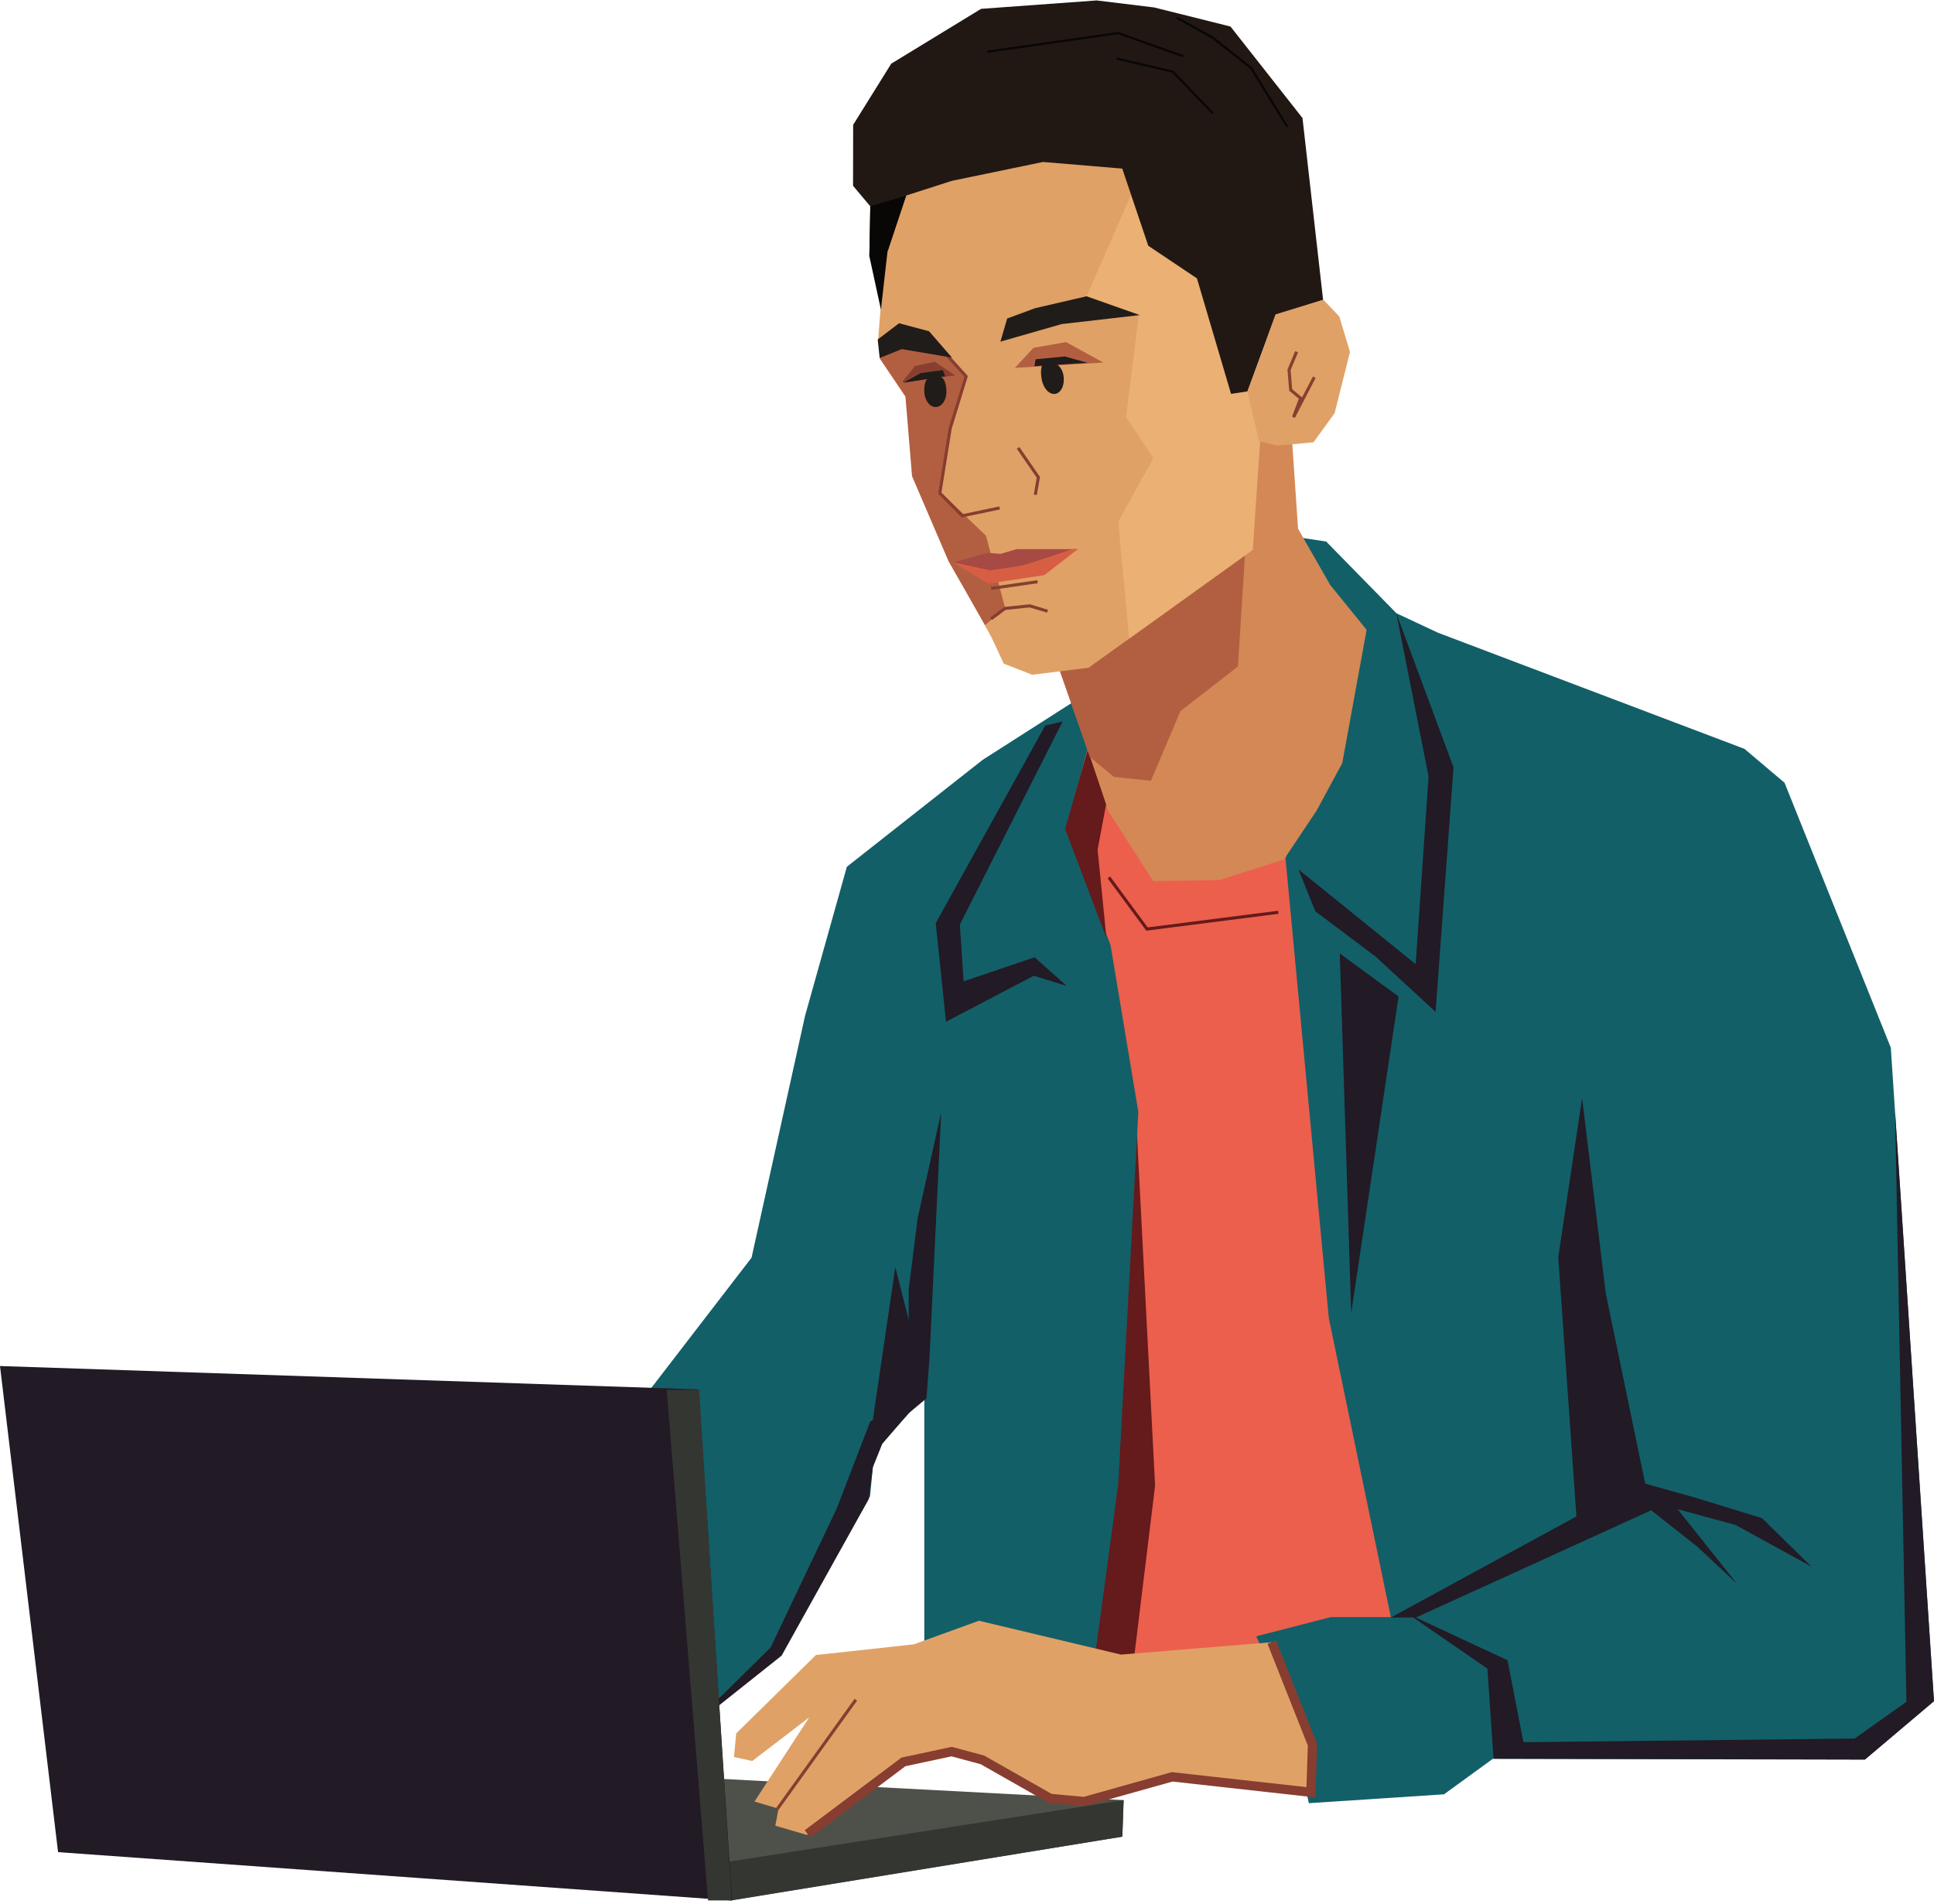
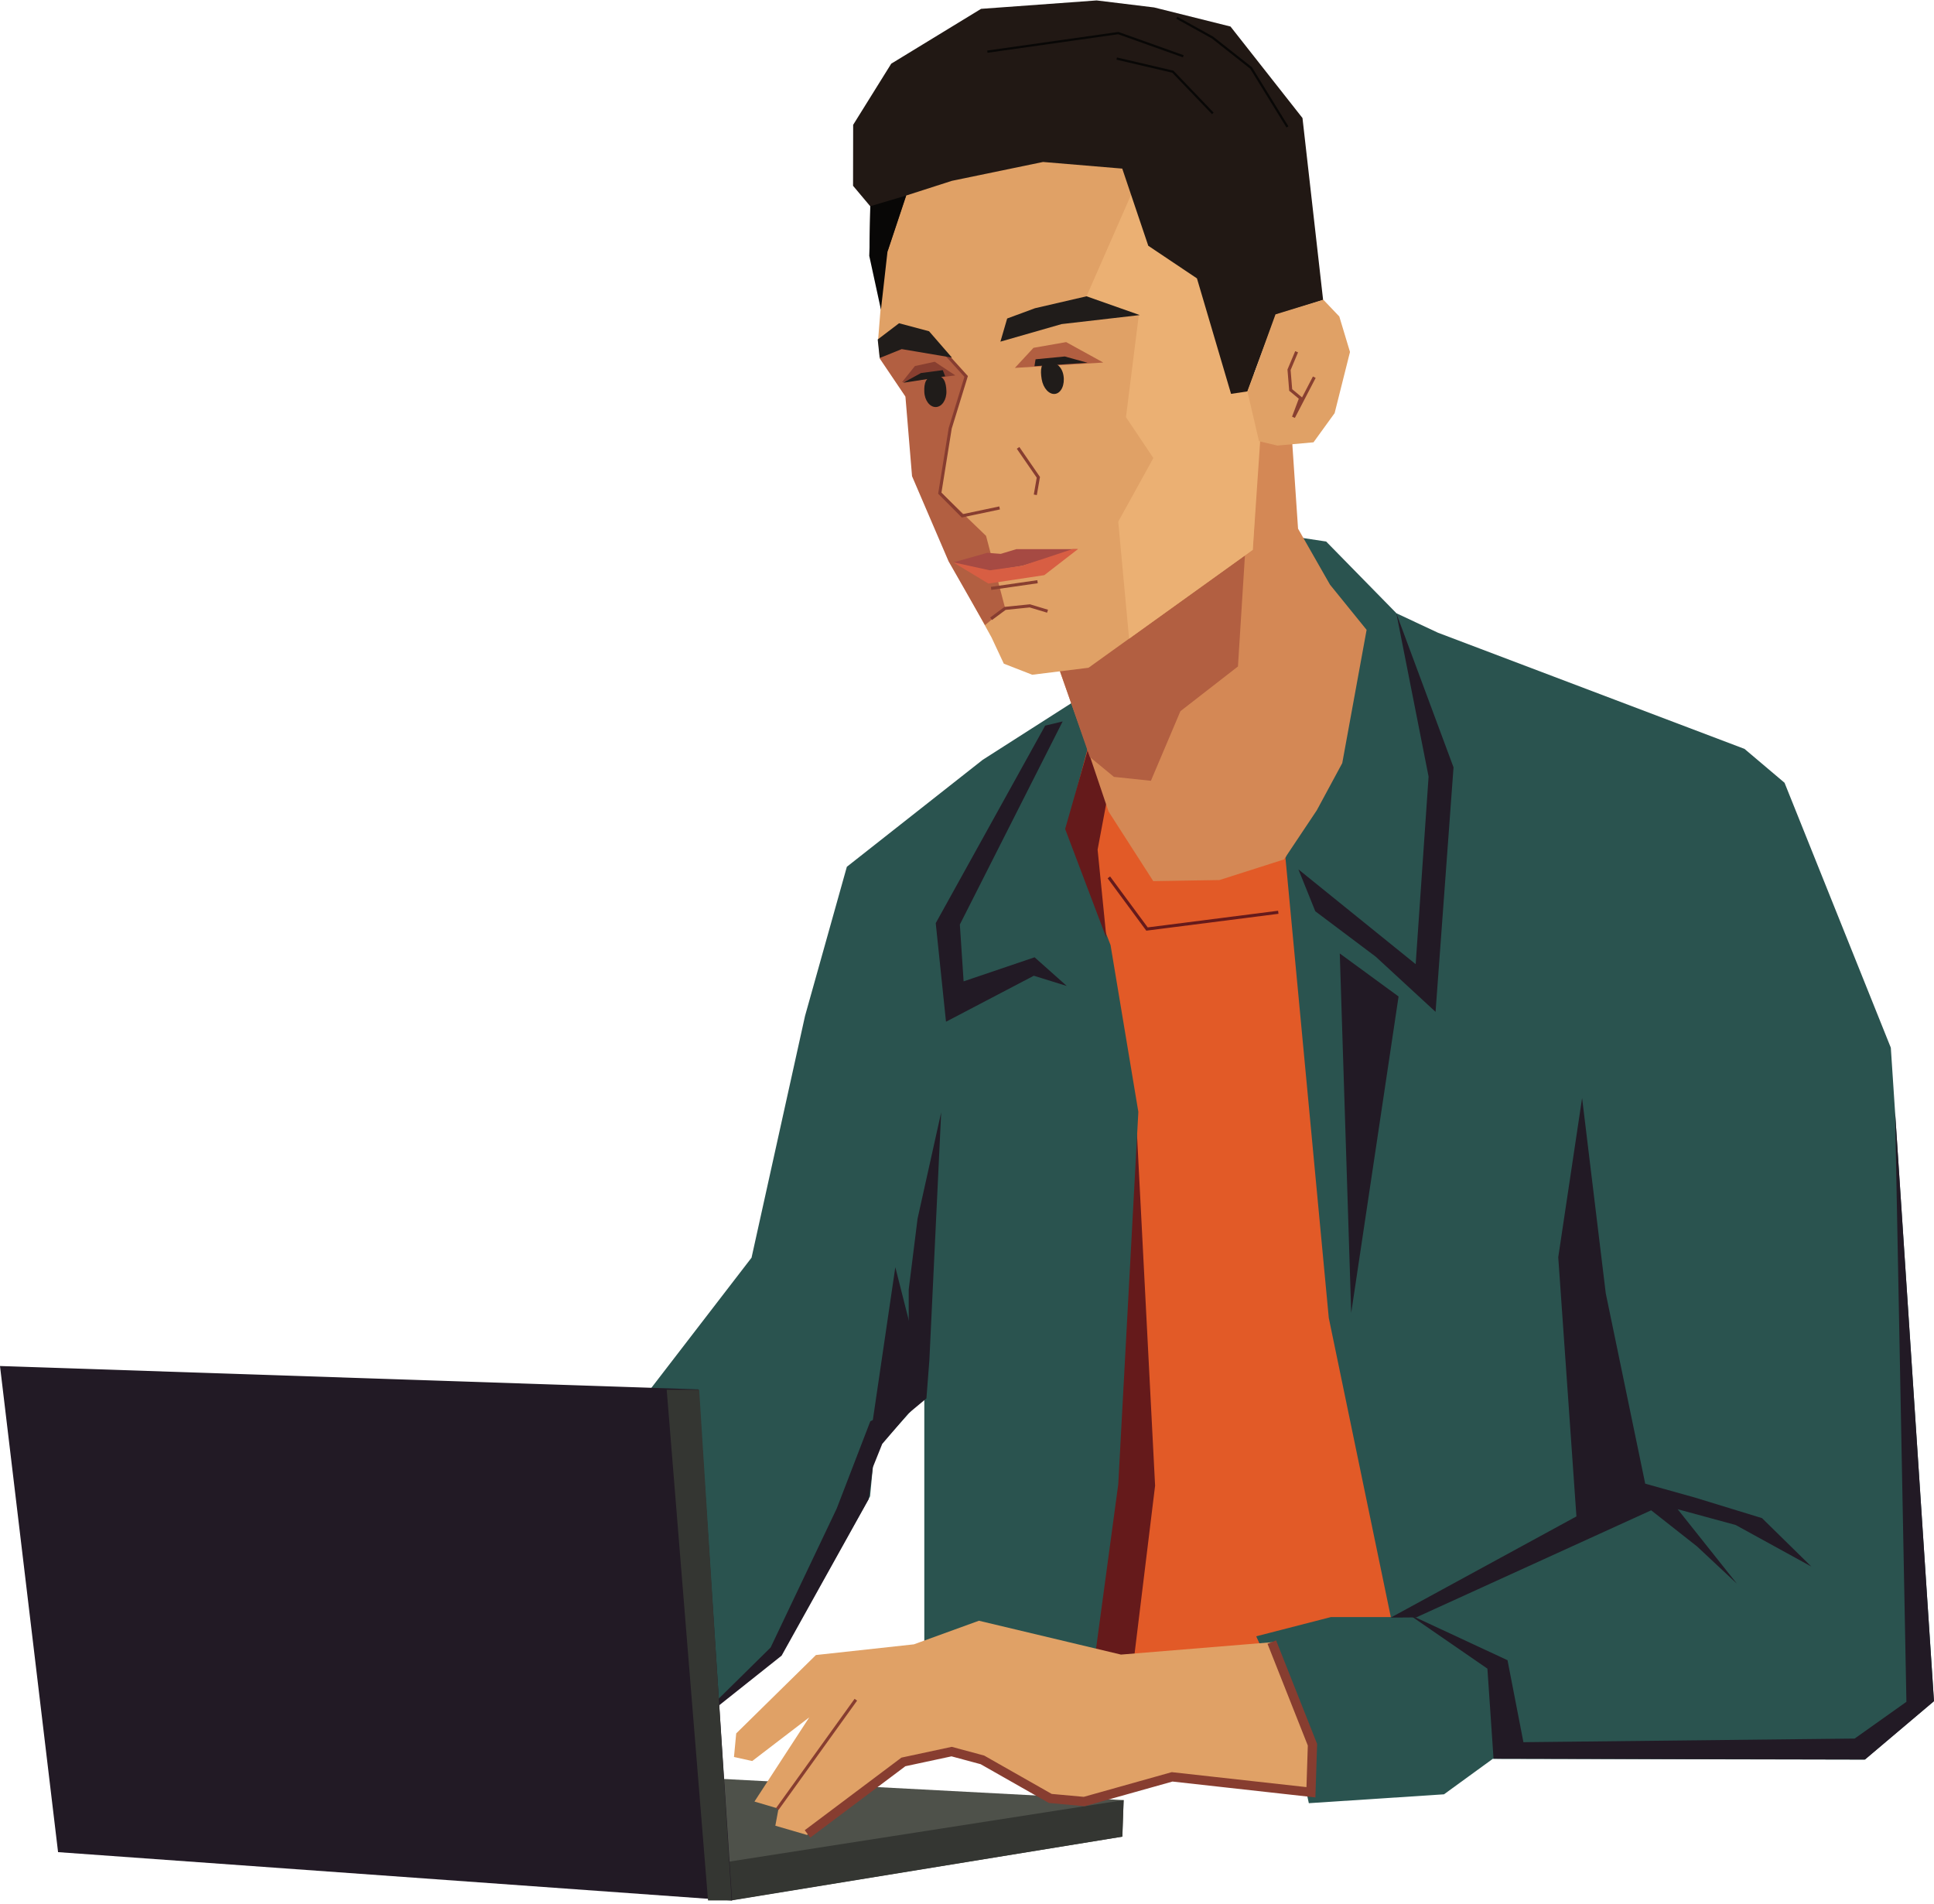
<svg xmlns="http://www.w3.org/2000/svg" width="627" height="617" viewBox="0 0 627 617" fill="none">
-   <path d="M343.581 547.771L487.954 551.15L431.494 244.235L345.001 239.592L343.581 547.771Z" fill="#EC5F4D" />
+   <path d="M343.581 547.771L487.954 551.15L431.494 244.235L345.001 239.592L343.581 547.771Z" fill="#E25A27" />
  <path d="M359.493 284.42L371.854 301.165L414.421 295.73" stroke="#651A1B" style="" />
  <path d="M366.694 545.33L374.481 481.609L368.252 360.715L347.899 459.223L343.668 541.436L366.694 545.33Z" fill="#651A1B" />
-   <path d="M429.932 175.544L452.737 198.811L466.176 205.105L565.564 242.766L578.547 253.749L613 339.63L626.982 551.446L604.512 570.421L483.946 570.171L468.141 581.662L424.322 584.537L417.401 552.68L407.262 530.439L431.505 524.197H450.901L430.789 427.223L416.747 278.124L427.628 249.25L417.105 173.609L429.932 175.544Z" fill="#125F68" />
-   <path d="M348.564 227.153L318.587 246.314L274.549 280.985L260.993 329.327L243.649 407.705L205.901 456.748L220.66 562.041L253.532 536.09L282.078 485.053L283.441 470.623L299.658 452.6V548.122L352.972 551.949L362.54 481.144L369.05 360.436L360.038 306.37L345.618 268.972L354.193 236.721L348.564 227.153Z" fill="#125F68" />
+   <path d="M429.932 175.544L452.737 198.811L466.176 205.105L565.564 242.766L578.547 253.749L613 339.63L626.982 551.446L604.512 570.421L483.946 570.171L468.141 581.662L424.322 584.537L417.401 552.68L407.262 530.439L431.505 524.197H450.901L430.789 427.223L416.747 278.124L427.628 249.25L417.105 173.609L429.932 175.544Z" fill="#2A534F" />
+   <path d="M348.564 227.153L318.587 246.314L274.549 280.985L260.993 329.327L243.649 407.705L205.901 456.748L220.66 562.041L253.532 536.09L282.078 485.053L283.441 470.623L299.658 452.6V548.122L352.972 551.949L362.54 481.144L369.05 360.436L360.038 306.37L345.618 268.972L354.193 236.721L348.564 227.153Z" fill="#2A534F" />
  <path d="M345.318 268.73L352.972 241.939L358.713 260.118L355.843 275.428L358.713 304.132L345.318 268.73Z" fill="#651A1B" />
  <path d="M452.695 198.831L471.233 248.744L465.406 328.013L446.032 310.147L426.419 295.406L420.947 281.83L458.961 312.553L463.146 251.752L452.695 198.831Z" fill="#221A25" />
  <path d="M344.511 233.865L338.838 235.232L303.364 299.255L306.691 331.214L335.164 316.304L345.853 319.627L335.412 310.324L312.401 318.128L311.182 299.701L344.511 233.865Z" fill="#221A25" />
  <path d="M543.897 489.24L562.706 494.359L587.233 507.827L571.237 492.128L549.501 485.467L533.375 480.959L520.589 419.274L512.914 355.949L505.182 407.55L511.076 491.577L450.885 524.377L459.12 524.314L535.308 489.594L550.146 501.28L563.093 513.368L543.897 489.24Z" fill="#221A25" />
  <path d="M294.606 458.102V417.995L297.477 395.031L305.131 360.585L301.304 440.88L300.347 453.318L294.606 458.102Z" fill="#221A25" />
  <path d="M456.449 523.162L482.216 540.922L484.202 570.108L604.659 570.372L627 551.476L614.384 360.49L618.057 551.674L601.283 563.587L493.891 564.765L488.734 538.19L456.449 523.162Z" fill="#221A25" />
  <path d="M249.833 534.075L271.266 489.014L282.159 460.729L299.39 452.44L286.015 468.079L282.975 475.653L281.633 485.97L253.401 536.707L221.142 562.354" fill="#221A25" />
  <path d="M237.279 615.962L363.846 595.38L364.279 583.538L178.009 573.705L237.279 615.962Z" fill="#4E514A" />
  <path d="M237.064 616.072L363.874 595.389L364.282 583.544L236.069 603.53L237.064 616.072Z" fill="#343632" />
  <path d="M0 442.822L18.826 600.406L237.347 616.093L226.449 450.403L0 442.822Z" fill="#221A25" />
  <path d="M216.146 450.526L229.542 616.057L237.196 616.057L226.671 450.526L216.146 450.526Z" fill="#343632" />
  <path d="M425.503 581.118L380.022 576.499L351.581 584.295L340.465 583.286L318.373 570.725L308.265 568.56L292.385 571.734L261.631 594.835L251.364 591.842L252.391 586.317L244.597 584.007L262.355 556.721L243.873 570.869L237.954 569.569L238.676 561.919L264.521 536.51L296.284 533.045L317.363 525.393L363.42 536.366L412.798 532.323L425.503 564.95V581.118Z" fill="#E0A166" />
  <path d="M252 586.42L277.465 551L252 586.42Z" fill="black" />
  <path d="M252 586.42L277.465 551" stroke="#873D30" style="" />
  <path d="M261.797 594.5L292.88 571.164L308.517 567.812L318.5 570.5L340.5 583L351.5 584L380 576L425 581L425.5 565.592L412.318 532.316" stroke="#873D30" style="stroke-width: 3px;" />
  <path d="M434.354 309.091L453.414 323.035L438.059 425.577L434.354 309.091Z" fill="#221A25" />
  <path d="M290.261 410.79L282.294 464.95L300.347 450.526L290.261 410.79Z" fill="#221A25" />
  <path d="M341.629 212.065L351.979 241.109L359.382 263.054L373.892 285.639L395.353 285.283L416.268 278.603L426.898 262.682L435.159 247.377L443.052 204.177L431.196 189.547L420.826 171.375L418.403 135.638L406.92 127.302L341.629 212.065Z" fill="#D48855" />
  <path d="M382.69 230.541L401.344 216.048L403.92 175.068L362.143 193.296L341.49 211.32L353.302 245.384L361.139 251.842L373.125 253.107L382.69 230.541Z" fill="#B25F41" />
  <path d="M286.148 91.744L284.689 110.074L285.215 115.902L293.622 128.536L298.429 157.237L306.17 170.638L307.795 181.913L321.454 206.639L325.435 215.141L334.649 218.733L352.898 216.468L406.141 178.243L408.442 138.479L391.828 77.626L363.442 46.513L288.246 49.36L286.148 91.744Z" fill="#E0A166" />
  <path d="M319.347 202.64L325.881 197.221L319.677 173.707L304.782 159.354L308.29 138.274L313.546 121.966L306.609 114.922L290.481 110.402L285.182 116.175L293.538 128.545L295.681 154.366L307.528 181.967L319.347 202.64Z" fill="#B25F41" />
  <path d="M370.372 54.75L352.253 96.046L369.176 102.354L365.039 135.229L373.916 148.482L362.531 169.103L366.05 207.041L406.148 178.239L409.541 128.288L384.972 70.462L370.372 54.75Z" fill="#EBB073" />
  <path d="M286.887 68.458L281.854 83.087L282.137 66.868L276.558 60.227L276.593 40.465L288.938 20.641L318.061 2.869L355.531 0.141L374.164 2.413L398.925 8.599L422.264 38.262L428.951 97.242L413.69 102.05L404.389 126.885L399.103 127.676L388.05 90.247L372.269 79.669L363.832 54.656L338.158 52.504L308.598 58.621L293.808 63.374L287.726 81.534L286.887 68.458Z" fill="#211814" />
  <path d="M417.385 41.143L405.589 22.02L393.105 12.176L381.524 5.755" stroke="#080706" stroke-width="0.728" />
  <path d="M383.618 18.244L362.541 10.726L320.1 16.75" stroke="#080706" stroke-width="0.728" />
  <path d="M393.192 36.754L380.234 23.237L362.026 18.983" stroke="#080706" stroke-width="0.728" />
  <path d="M285.599 100.383L281.84 83.067L282.169 66.839L293.744 63.402L287.725 81.564L285.599 100.383Z" fill="#080706" />
  <path d="M304.582 112.486L313.225 122.033L308.057 138.835L304.683 159.867L311.97 167.211L324.069 164.656" stroke="#873D30" style="" />
  <path d="M330.057 145.185L336.632 154.729L335.645 160.403" stroke="#873D30" style="" />
  <path d="M408.175 143.035L414.133 144.439L425.836 143.384L432.683 133.927L437.666 114.095L434.2 102.596L429.022 97.16L413.511 101.914L404.422 126.99L408.175 143.035Z" fill="#E0A166" />
  <path d="M426.095 122.274L419.35 135.24L421.656 129.091L418.44 126.413L417.904 119.878L420.362 114.028" stroke="#883F30" style="" />
  <path d="M339.611 198.135L333.863 196.403L325.838 197.228L321.305 200.588" stroke="#873D30" style="" />
  <path d="M309.071 182.304L320.072 179.211L324.451 179.545L329.483 178.023L349.417 178.021L331.437 183.413L321.019 185.121L309.071 182.304Z" fill="#A64A43" />
  <path d="M309.068 182.302L320.903 184.878L331.385 183.416L347.762 177.985L349.49 177.984L338.564 186.447L320.429 189.179L309.068 182.302Z" fill="#D85E43" />
  <path d="M321.306 190.741L336.369 188.572" stroke="#883F30" style="" />
  <path d="M308.612 115.92L292.331 113.168L285.196 116.056L284.551 110.049L291.474 104.785L301.202 107.381L308.612 115.92Z" fill="#201C1A" />
  <path d="M292.422 123.898L296.607 118.67L303.023 117.26L309.702 121.695L292.422 123.898Z" fill="#883F30" />
  <path d="M299.659 127.012C299.765 129.814 301.454 132.023 303.432 131.95C305.41 131.875 306.929 129.545 306.824 126.742C306.718 123.939 306.008 121.524 303.05 121.805C300.093 122.085 299.552 124.209 299.659 127.012Z" fill="#201C1A" />
  <path d="M306.433 121.976L305.642 119.99L298.573 120.93L292.806 124.089L306.433 121.976Z" fill="#201C1A" />
  <path d="M329.025 119.26L335.057 112.752L345.645 110.899L357.684 117.524L329.025 119.26Z" fill="#B25F41" />
  <path d="M335.368 118.699L335.731 116.468L345.206 115.558L352.581 117.605L335.368 118.699Z" fill="#201C1A" />
  <path d="M337.705 122.896C338.192 125.86 340.17 128.003 342.122 127.682C344.075 127.363 345.267 124.699 344.78 121.737C344.295 118.774 342.158 117.221 339.774 117.275C337.392 117.328 337.219 119.934 337.705 122.896Z" fill="#201C1A" />
  <path d="M324.334 110.75L344.172 105.06L369.527 102.138L352.247 96.05L335.519 99.925L326.522 103.249L324.334 110.75Z" fill="#201C1A" />
</svg>
